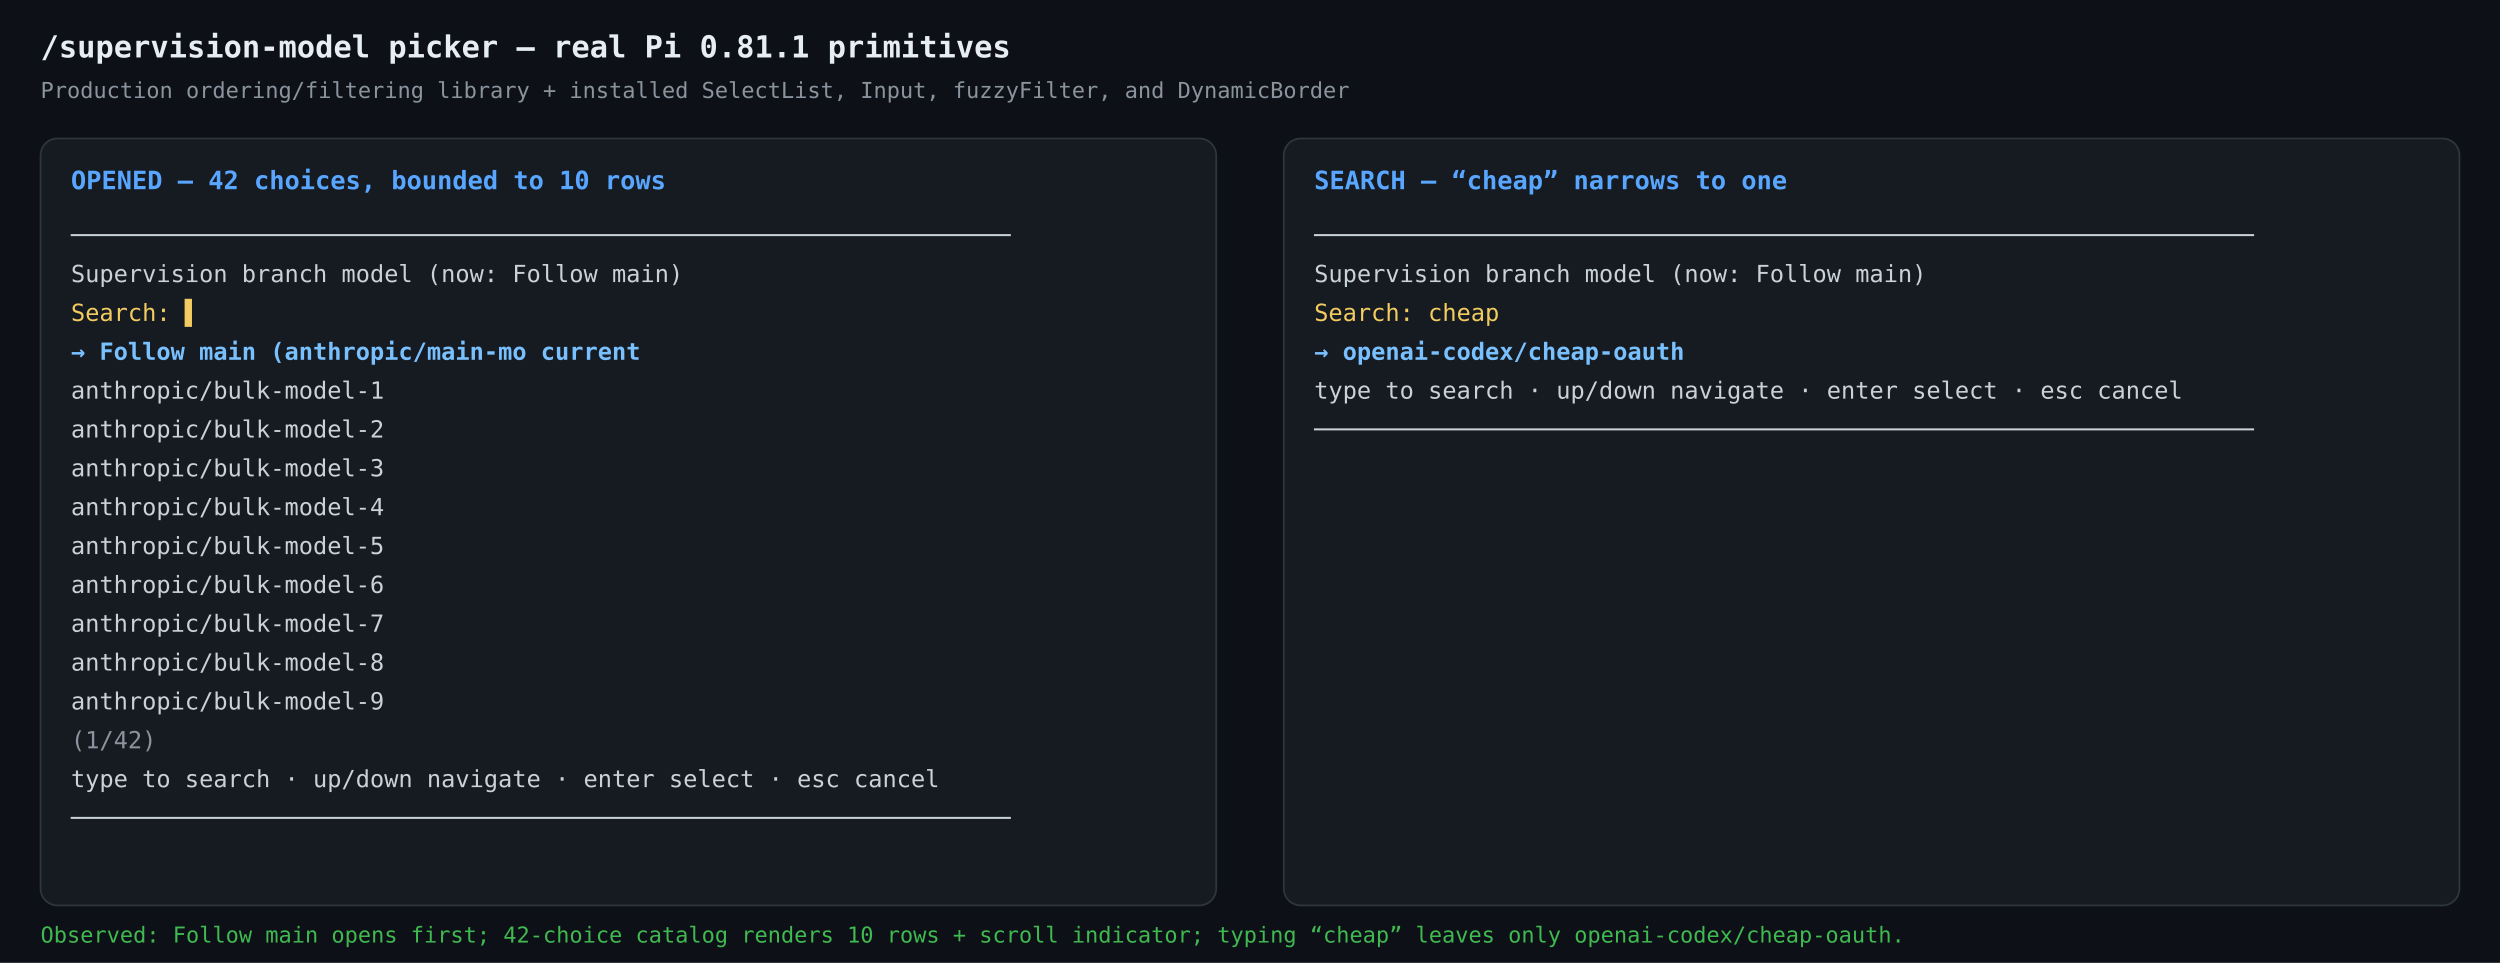
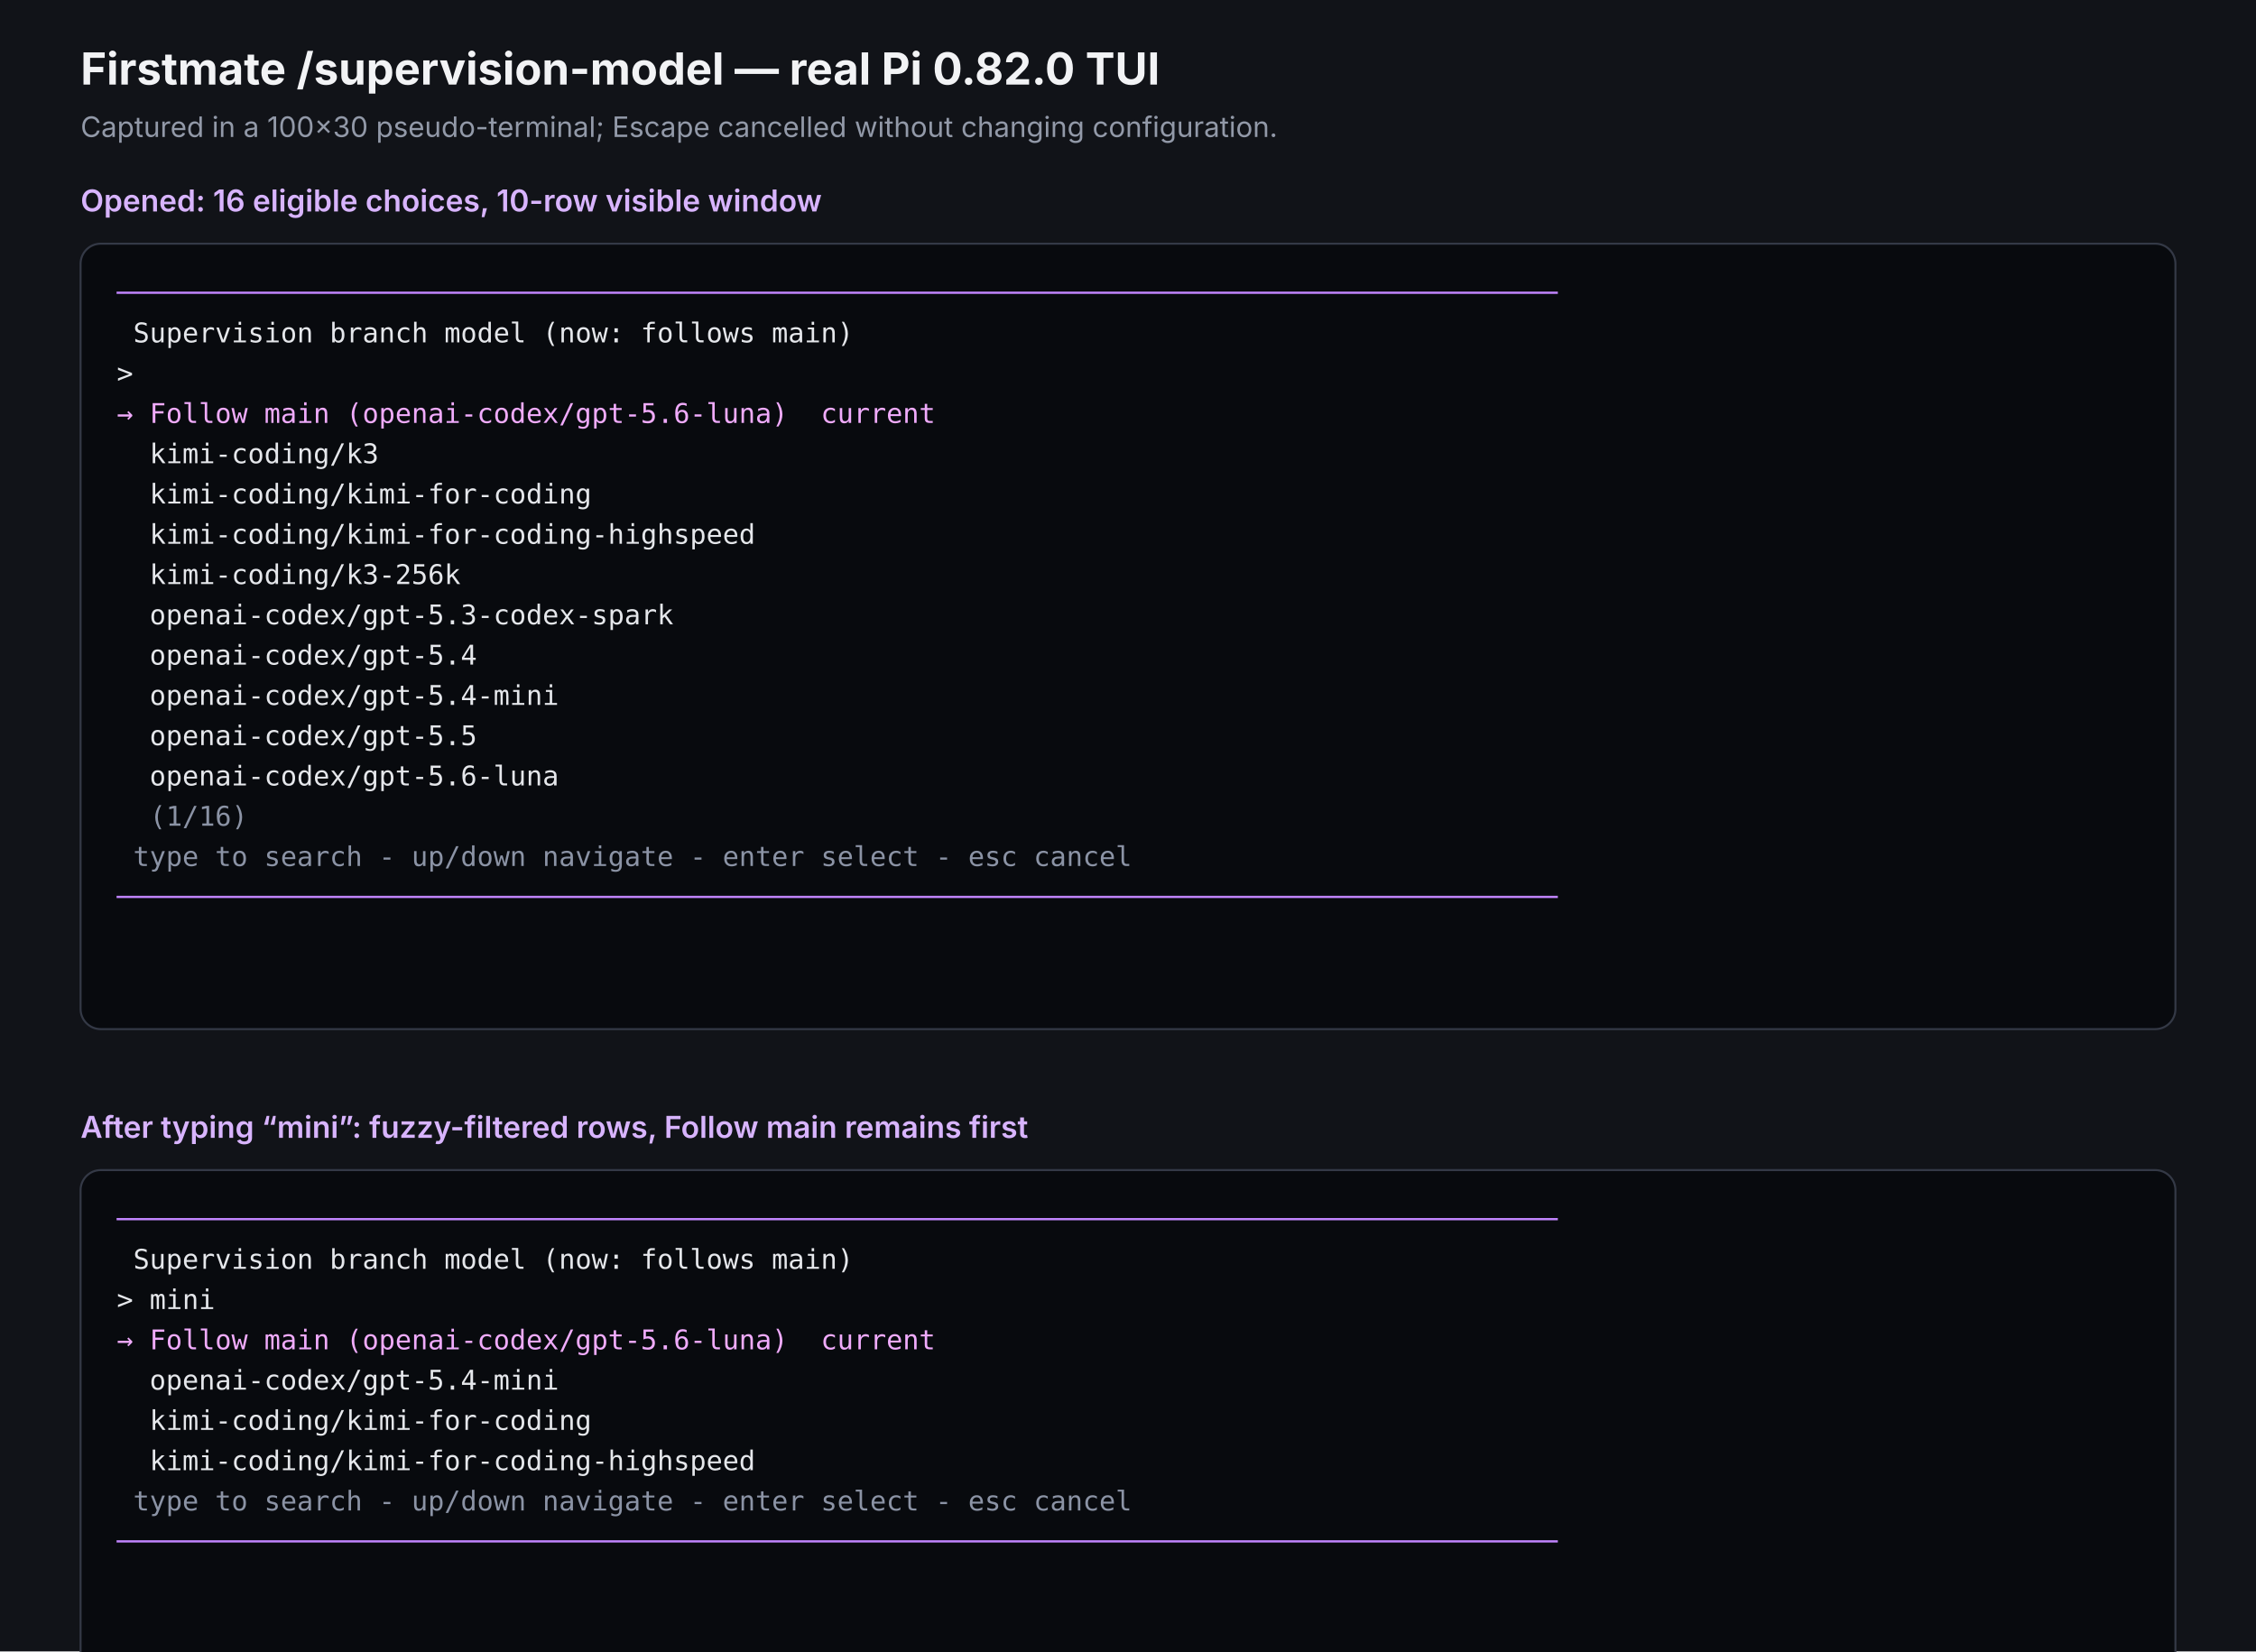
- <svg xmlns="http://www.w3.org/2000/svg" width="1480" height="570" viewBox="0 0 1480 570">
-   <rect width="1480" height="570" fill="#0d1117" />
-   <text x="24" y="34" fill="#e6edf3" font-family="ui-monospace,SFMono-Regular,Menlo,monospace" font-size="18" font-weight="700">/supervision-model picker — real Pi 0.81.1 primitives</text>
-   <text x="24" y="58" fill="#8b949e" font-family="ui-monospace,SFMono-Regular,Menlo,monospace" font-size="13">Production ordering/filtering library + installed SelectList, Input, fuzzyFilter, and DynamicBorder</text>
-   <rect x="24" y="82" width="696" height="454" rx="10" fill="#161b22" stroke="#30363d" />
-   <text x="42" y="112" fill="#58a6ff" font-family="ui-monospace,SFMono-Regular,Menlo,monospace" font-size="15" font-weight="700">OPENED — 42 choices, bounded to 10 rows</text>
-   <text x="42" y="144" fill="#c9d1d9" font-family="ui-monospace,SFMono-Regular,Menlo,monospace" font-size="14">──────────────────────────────────────────────────────────────────</text>
-   <text x="42" y="167" fill="#c9d1d9" font-family="ui-monospace,SFMono-Regular,Menlo,monospace" font-size="14"> Supervision branch model (now: Follow main)</text>
-   <text x="42" y="190" fill="#f2cc60" font-family="ui-monospace,SFMono-Regular,Menlo,monospace" font-size="14"> Search: ▌</text>
-   <text x="42" y="213" fill="#79c0ff" font-family="ui-monospace,SFMono-Regular,Menlo,monospace" font-size="14" font-weight="700">→ Follow main (anthropic/main-mo  current</text>
-   <text x="42" y="236" fill="#c9d1d9" font-family="ui-monospace,SFMono-Regular,Menlo,monospace" font-size="14">  anthropic/bulk-model-1</text>
-   <text x="42" y="259" fill="#c9d1d9" font-family="ui-monospace,SFMono-Regular,Menlo,monospace" font-size="14">  anthropic/bulk-model-2</text>
-   <text x="42" y="282" fill="#c9d1d9" font-family="ui-monospace,SFMono-Regular,Menlo,monospace" font-size="14">  anthropic/bulk-model-3</text>
-   <text x="42" y="305" fill="#c9d1d9" font-family="ui-monospace,SFMono-Regular,Menlo,monospace" font-size="14">  anthropic/bulk-model-4</text>
-   <text x="42" y="328" fill="#c9d1d9" font-family="ui-monospace,SFMono-Regular,Menlo,monospace" font-size="14">  anthropic/bulk-model-5</text>
-   <text x="42" y="351" fill="#c9d1d9" font-family="ui-monospace,SFMono-Regular,Menlo,monospace" font-size="14">  anthropic/bulk-model-6</text>
-   <text x="42" y="374" fill="#c9d1d9" font-family="ui-monospace,SFMono-Regular,Menlo,monospace" font-size="14">  anthropic/bulk-model-7</text>
-   <text x="42" y="397" fill="#c9d1d9" font-family="ui-monospace,SFMono-Regular,Menlo,monospace" font-size="14">  anthropic/bulk-model-8</text>
-   <text x="42" y="420" fill="#c9d1d9" font-family="ui-monospace,SFMono-Regular,Menlo,monospace" font-size="14">  anthropic/bulk-model-9</text>
-   <text x="42" y="443" fill="#8b949e" font-family="ui-monospace,SFMono-Regular,Menlo,monospace" font-size="14">  (1/42)</text>
-   <text x="42" y="466" fill="#c9d1d9" font-family="ui-monospace,SFMono-Regular,Menlo,monospace" font-size="14"> type to search · up/down navigate · enter select · esc cancel</text>
-   <text x="42" y="489" fill="#c9d1d9" font-family="ui-monospace,SFMono-Regular,Menlo,monospace" font-size="14">──────────────────────────────────────────────────────────────────</text>
-   <rect x="760" y="82" width="696" height="454" rx="10" fill="#161b22" stroke="#30363d" />
-   <text x="778" y="112" fill="#58a6ff" font-family="ui-monospace,SFMono-Regular,Menlo,monospace" font-size="15" font-weight="700">SEARCH — “cheap” narrows to one</text>
-   <text x="778" y="144" fill="#c9d1d9" font-family="ui-monospace,SFMono-Regular,Menlo,monospace" font-size="14">──────────────────────────────────────────────────────────────────</text>
-   <text x="778" y="167" fill="#c9d1d9" font-family="ui-monospace,SFMono-Regular,Menlo,monospace" font-size="14"> Supervision branch model (now: Follow main)</text>
-   <text x="778" y="190" fill="#f2cc60" font-family="ui-monospace,SFMono-Regular,Menlo,monospace" font-size="14"> Search: cheap</text>
-   <text x="778" y="213" fill="#79c0ff" font-family="ui-monospace,SFMono-Regular,Menlo,monospace" font-size="14" font-weight="700">→ openai-codex/cheap-oauth</text>
-   <text x="778" y="236" fill="#c9d1d9" font-family="ui-monospace,SFMono-Regular,Menlo,monospace" font-size="14"> type to search · up/down navigate · enter select · esc cancel</text>
-   <text x="778" y="259" fill="#c9d1d9" font-family="ui-monospace,SFMono-Regular,Menlo,monospace" font-size="14">──────────────────────────────────────────────────────────────────</text>
-   <text x="24" y="558" fill="#3fb950" font-family="ui-monospace,SFMono-Regular,Menlo,monospace" font-size="13">Observed: Follow main opens first; 42-choice catalog renders 10 rows + scroll indicator; typing “cheap” leaves only openai-codex/cheap-oauth.</text>
+ <svg xmlns="http://www.w3.org/2000/svg" width="1120" height="820" viewBox="0 0 1120 820">
+   <rect width="1120" height="820" fill="#111318" />
+   <text x="40" y="42" fill="#f2f3f5" font-family="-apple-system,BlinkMacSystemFont,sans-serif" font-size="22" font-weight="700">Firstmate /supervision-model — real Pi 0.82.0 TUI</text>
+   <text x="40" y="68" fill="#9299a8" font-family="-apple-system,BlinkMacSystemFont,sans-serif" font-size="14">Captured in a 100×30 pseudo-terminal; Escape cancelled without changing configuration.</text>
+   <text x="40" y="105" fill="#d8b4fe" font-family="-apple-system,BlinkMacSystemFont,sans-serif" font-size="15" font-weight="600">Opened: 16 eligible choices, 10-row visible window</text>
+   <rect x="40" y="121" width="1040" height="390" rx="10" fill="#080a0e" stroke="#343946" />
+   <text x="58" y="150" fill="#c084fc" font-family="SFMono-Regular,Menlo,Consolas,monospace" font-size="13.5" xml:space="preserve">────────────────────────────────────────────────────────────────────────────────────────</text>
+   <text x="58" y="170" fill="#e5e7eb" font-family="SFMono-Regular,Menlo,Consolas,monospace" font-size="13.5" xml:space="preserve"> Supervision branch model (now: follows main)</text>
+   <text x="58" y="190" fill="#e5e7eb" font-family="SFMono-Regular,Menlo,Consolas,monospace" font-size="13.5" xml:space="preserve">&gt;</text>
+   <text x="58" y="210" fill="#f0abfc" font-family="SFMono-Regular,Menlo,Consolas,monospace" font-size="13.5" xml:space="preserve">→ Follow main (openai-codex/gpt-5.6-luna)  current</text>
+   <text x="58" y="230" fill="#e5e7eb" font-family="SFMono-Regular,Menlo,Consolas,monospace" font-size="13.5" xml:space="preserve">  kimi-coding/k3</text>
+   <text x="58" y="250" fill="#e5e7eb" font-family="SFMono-Regular,Menlo,Consolas,monospace" font-size="13.5" xml:space="preserve">  kimi-coding/kimi-for-coding</text>
+   <text x="58" y="270" fill="#e5e7eb" font-family="SFMono-Regular,Menlo,Consolas,monospace" font-size="13.5" xml:space="preserve">  kimi-coding/kimi-for-coding-highspeed</text>
+   <text x="58" y="290" fill="#e5e7eb" font-family="SFMono-Regular,Menlo,Consolas,monospace" font-size="13.5" xml:space="preserve">  kimi-coding/k3-256k</text>
+   <text x="58" y="310" fill="#e5e7eb" font-family="SFMono-Regular,Menlo,Consolas,monospace" font-size="13.5" xml:space="preserve">  openai-codex/gpt-5.3-codex-spark</text>
+   <text x="58" y="330" fill="#e5e7eb" font-family="SFMono-Regular,Menlo,Consolas,monospace" font-size="13.5" xml:space="preserve">  openai-codex/gpt-5.4</text>
+   <text x="58" y="350" fill="#e5e7eb" font-family="SFMono-Regular,Menlo,Consolas,monospace" font-size="13.5" xml:space="preserve">  openai-codex/gpt-5.4-mini</text>
+   <text x="58" y="370" fill="#e5e7eb" font-family="SFMono-Regular,Menlo,Consolas,monospace" font-size="13.5" xml:space="preserve">  openai-codex/gpt-5.5</text>
+   <text x="58" y="390" fill="#e5e7eb" font-family="SFMono-Regular,Menlo,Consolas,monospace" font-size="13.5" xml:space="preserve">  openai-codex/gpt-5.6-luna</text>
+   <text x="58" y="410" fill="#8b93a5" font-family="SFMono-Regular,Menlo,Consolas,monospace" font-size="13.5" xml:space="preserve">  (1/16)</text>
+   <text x="58" y="430" fill="#8b93a5" font-family="SFMono-Regular,Menlo,Consolas,monospace" font-size="13.5" xml:space="preserve"> type to search - up/down navigate - enter select - esc cancel</text>
+   <text x="58" y="450" fill="#c084fc" font-family="SFMono-Regular,Menlo,Consolas,monospace" font-size="13.5" xml:space="preserve">────────────────────────────────────────────────────────────────────────────────────────</text>
+   <text x="40" y="565" fill="#d8b4fe" font-family="-apple-system,BlinkMacSystemFont,sans-serif" font-size="15" font-weight="600">After typing “mini”: fuzzy-filtered rows, Follow main remains first</text>
+   <rect x="40" y="581" width="1040" height="255" rx="10" fill="#080a0e" stroke="#343946" />
+   <text x="58" y="610" fill="#c084fc" font-family="SFMono-Regular,Menlo,Consolas,monospace" font-size="13.5" xml:space="preserve">────────────────────────────────────────────────────────────────────────────────────────</text>
+   <text x="58" y="630" fill="#e5e7eb" font-family="SFMono-Regular,Menlo,Consolas,monospace" font-size="13.5" xml:space="preserve"> Supervision branch model (now: follows main)</text>
+   <text x="58" y="650" fill="#e5e7eb" font-family="SFMono-Regular,Menlo,Consolas,monospace" font-size="13.5" xml:space="preserve">&gt; mini</text>
+   <text x="58" y="670" fill="#f0abfc" font-family="SFMono-Regular,Menlo,Consolas,monospace" font-size="13.5" xml:space="preserve">→ Follow main (openai-codex/gpt-5.6-luna)  current</text>
+   <text x="58" y="690" fill="#e5e7eb" font-family="SFMono-Regular,Menlo,Consolas,monospace" font-size="13.5" xml:space="preserve">  openai-codex/gpt-5.4-mini</text>
+   <text x="58" y="710" fill="#e5e7eb" font-family="SFMono-Regular,Menlo,Consolas,monospace" font-size="13.5" xml:space="preserve">  kimi-coding/kimi-for-coding</text>
+   <text x="58" y="730" fill="#e5e7eb" font-family="SFMono-Regular,Menlo,Consolas,monospace" font-size="13.5" xml:space="preserve">  kimi-coding/kimi-for-coding-highspeed</text>
+   <text x="58" y="750" fill="#8b93a5" font-family="SFMono-Regular,Menlo,Consolas,monospace" font-size="13.5" xml:space="preserve"> type to search - up/down navigate - enter select - esc cancel</text>
+   <text x="58" y="770" fill="#c084fc" font-family="SFMono-Regular,Menlo,Consolas,monospace" font-size="13.5" xml:space="preserve">────────────────────────────────────────────────────────────────────────────────────────</text>
</svg>
